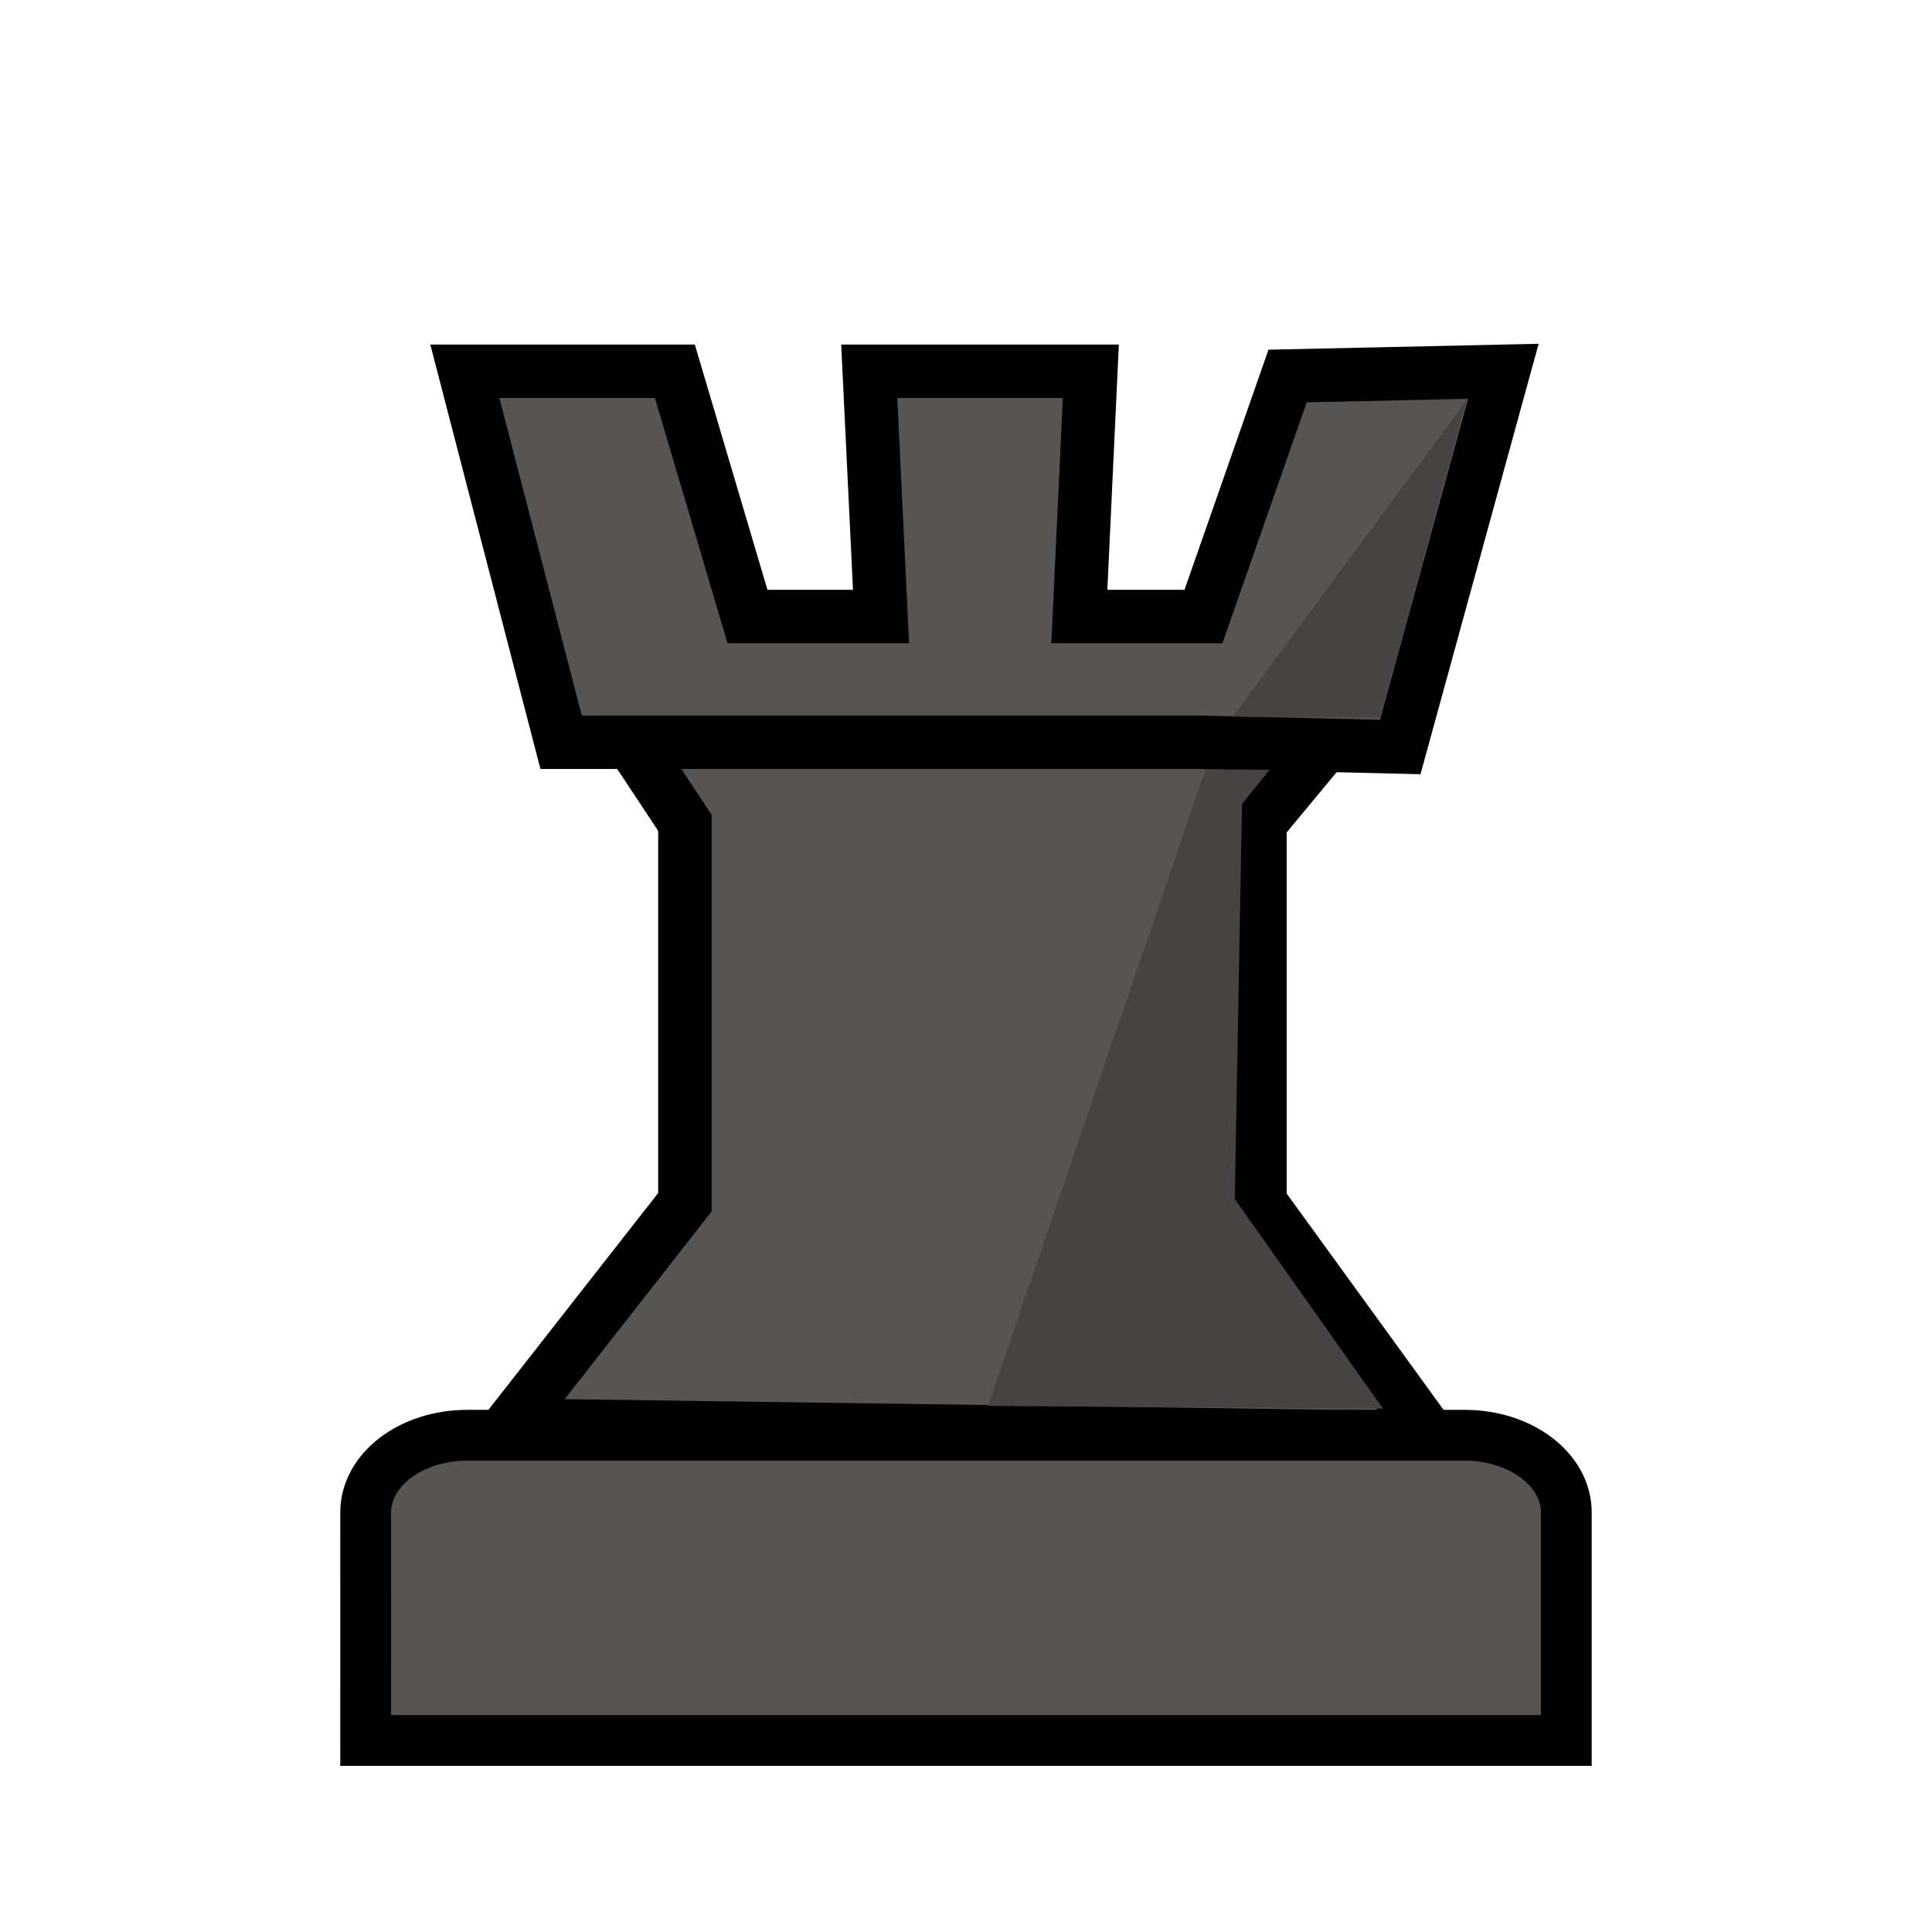
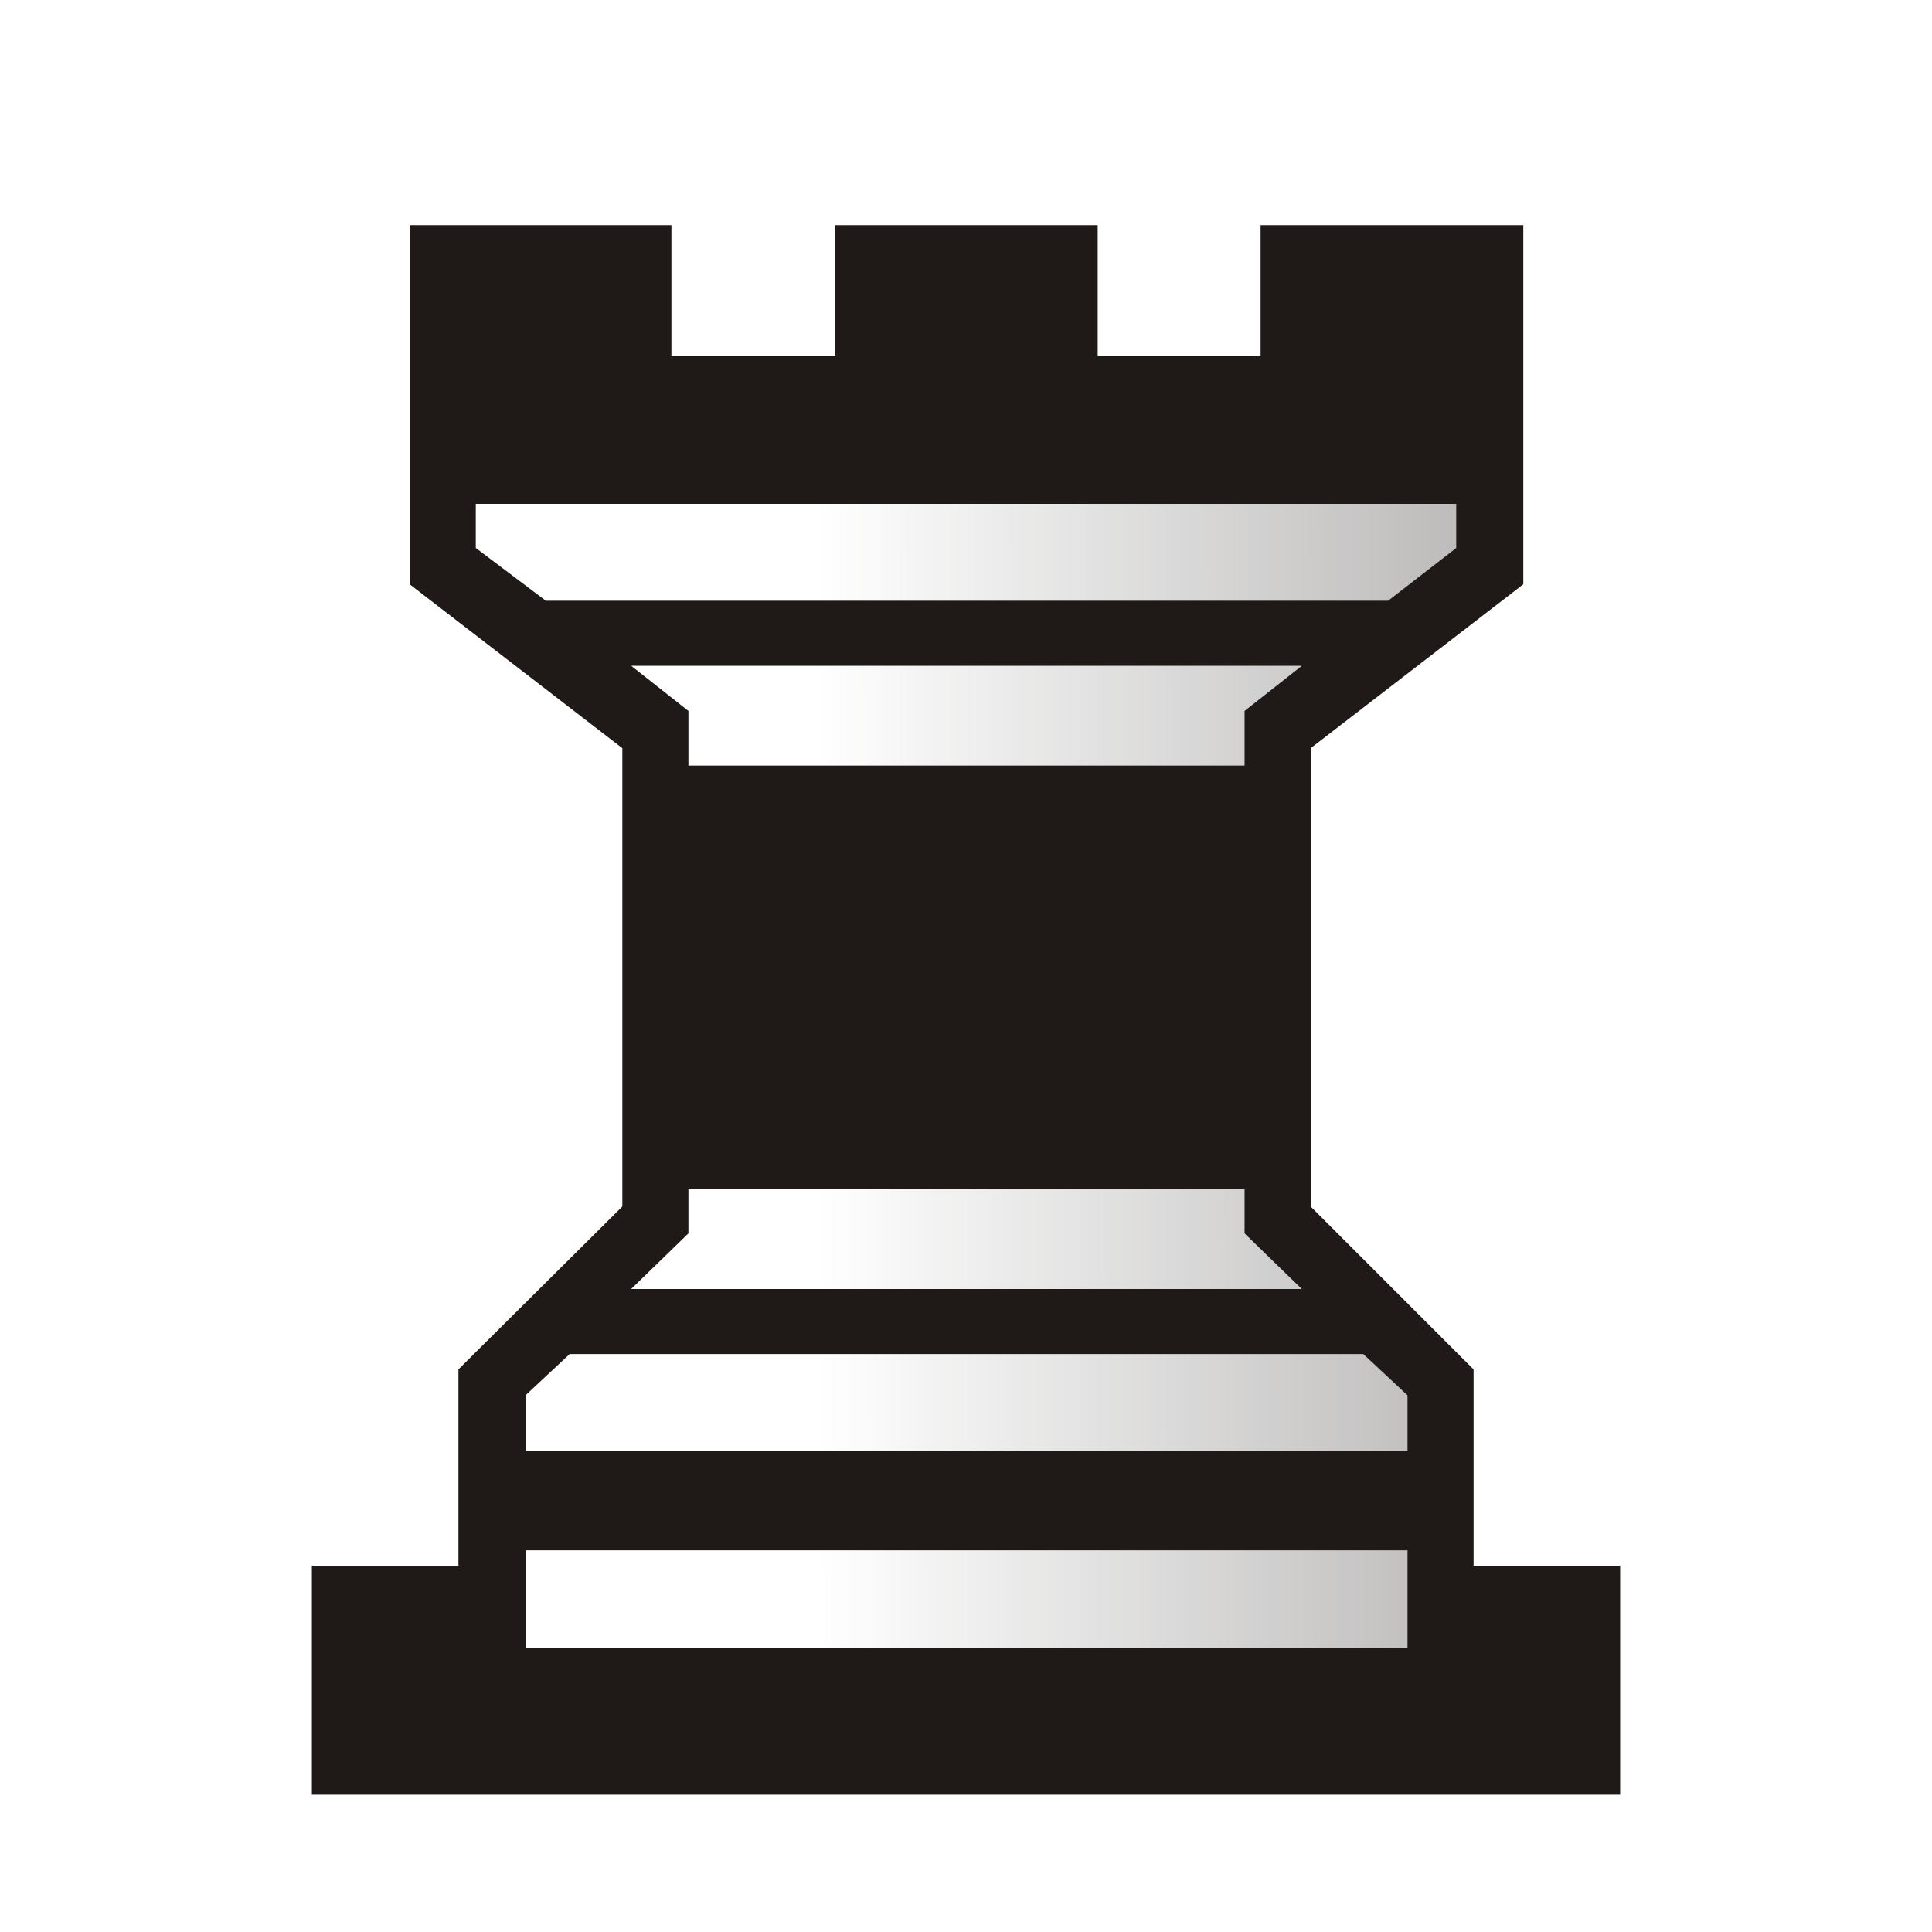
- <svg xmlns="http://www.w3.org/2000/svg" clip-rule="evenodd" fill-rule="evenodd" image-rendering="optimizeQuality" shape-rendering="geometricPrecision" text-rendering="geometricPrecision" viewBox="0 0 50 50">
-   <g transform="translate(440.0755 -138.7496)">
-     <g fill="#575452" stroke="#000" transform="translate(1.114114 -52.33424)">
-       <g fill-rule="evenodd" stroke-width="1.5" transform="matrix(.9220761 0 0 .9220761 -169.4964 16.04165)">
-         <path d="m-276.964 210.612 1.533 2.317v10.649l-4.898 6.256 25.836.358-4.798-6.615v-10.649l1.922-2.317z" />
-         <path d="m-273.715 210.668h-5.19l-2.702-10.412h5.895l2.038 6.883h3.748l-.331-6.883h6.22l-.323 6.883h3.484l2.361-6.751 6.056-.132-2.894 10.545-5.677-.133z" />
-       </g>
-       <path d="m-429.095 228.228c-1.458 0-2.631.892-2.631 1.999.002 1.987-0 4.083 0 5.9h31.072c-0-2.175 0-3.853 0-5.9 0-1.108-1.173-1.999-2.631-1.999z" stroke-linecap="square" stroke-width="1.315" />
-     </g>
-     <g fill="#464342" fill-rule="evenodd">
-       <path d="m-402.122 149.115-6.051 8.181 3.814.025z" />
-       <path d="m-408.88 158.66-5.624 16.475 10.22.07-3.835-5.426.187-10.22.713-.889z" />
-     </g>
-   </g>
+ <svg xmlns="http://www.w3.org/2000/svg" style="color-scheme:light only" width="50mm" height="50mm" fill-rule="evenodd" clip-rule="evenodd" image-rendering="optimizeQuality" shape-rendering="geometricPrecision" text-rendering="geometricPrecision" viewBox="0 0 50 50">
+   <linearGradient id="a" x1="21.192" x2="77.736" y1="37.552" y2="37.429" gradientUnits="userSpaceOnUse">
+     <stop offset="0" stop-color="#fff" />
+     <stop offset="1" stop-color="#fff" stop-opacity="0" />
+   </linearGradient>
+   <path fill="#1f1a17" d="M28.408 9.22h4.216V5.825h6.799v9.296l-5.503 4.242v11.862l4.216 4.216v5.08h3.793v5.927H8.071V40.52h3.793v-5.08l4.242-4.216V19.363l-5.504-4.242V5.825h6.774V9.22h4.242V5.825h6.79z" />
+   <path fill="url(#a)" d="M25.013 35.043h-10.27L13.6 36.11v1.44h22.826v-1.44l-1.143-1.067zM13.6 40.123v2.532h22.826v-2.532zM25.013 13.04h-12.7v1.142l1.812 1.364h21.801l1.761-1.364V13.04zm0 4.19h-8.679l1.482 1.169v1.414h14.393v-1.414l1.482-1.168zm0 13.547h-7.197v1.143l-1.482 1.44h17.357l-1.482-1.44v-1.143z" />
</svg>
